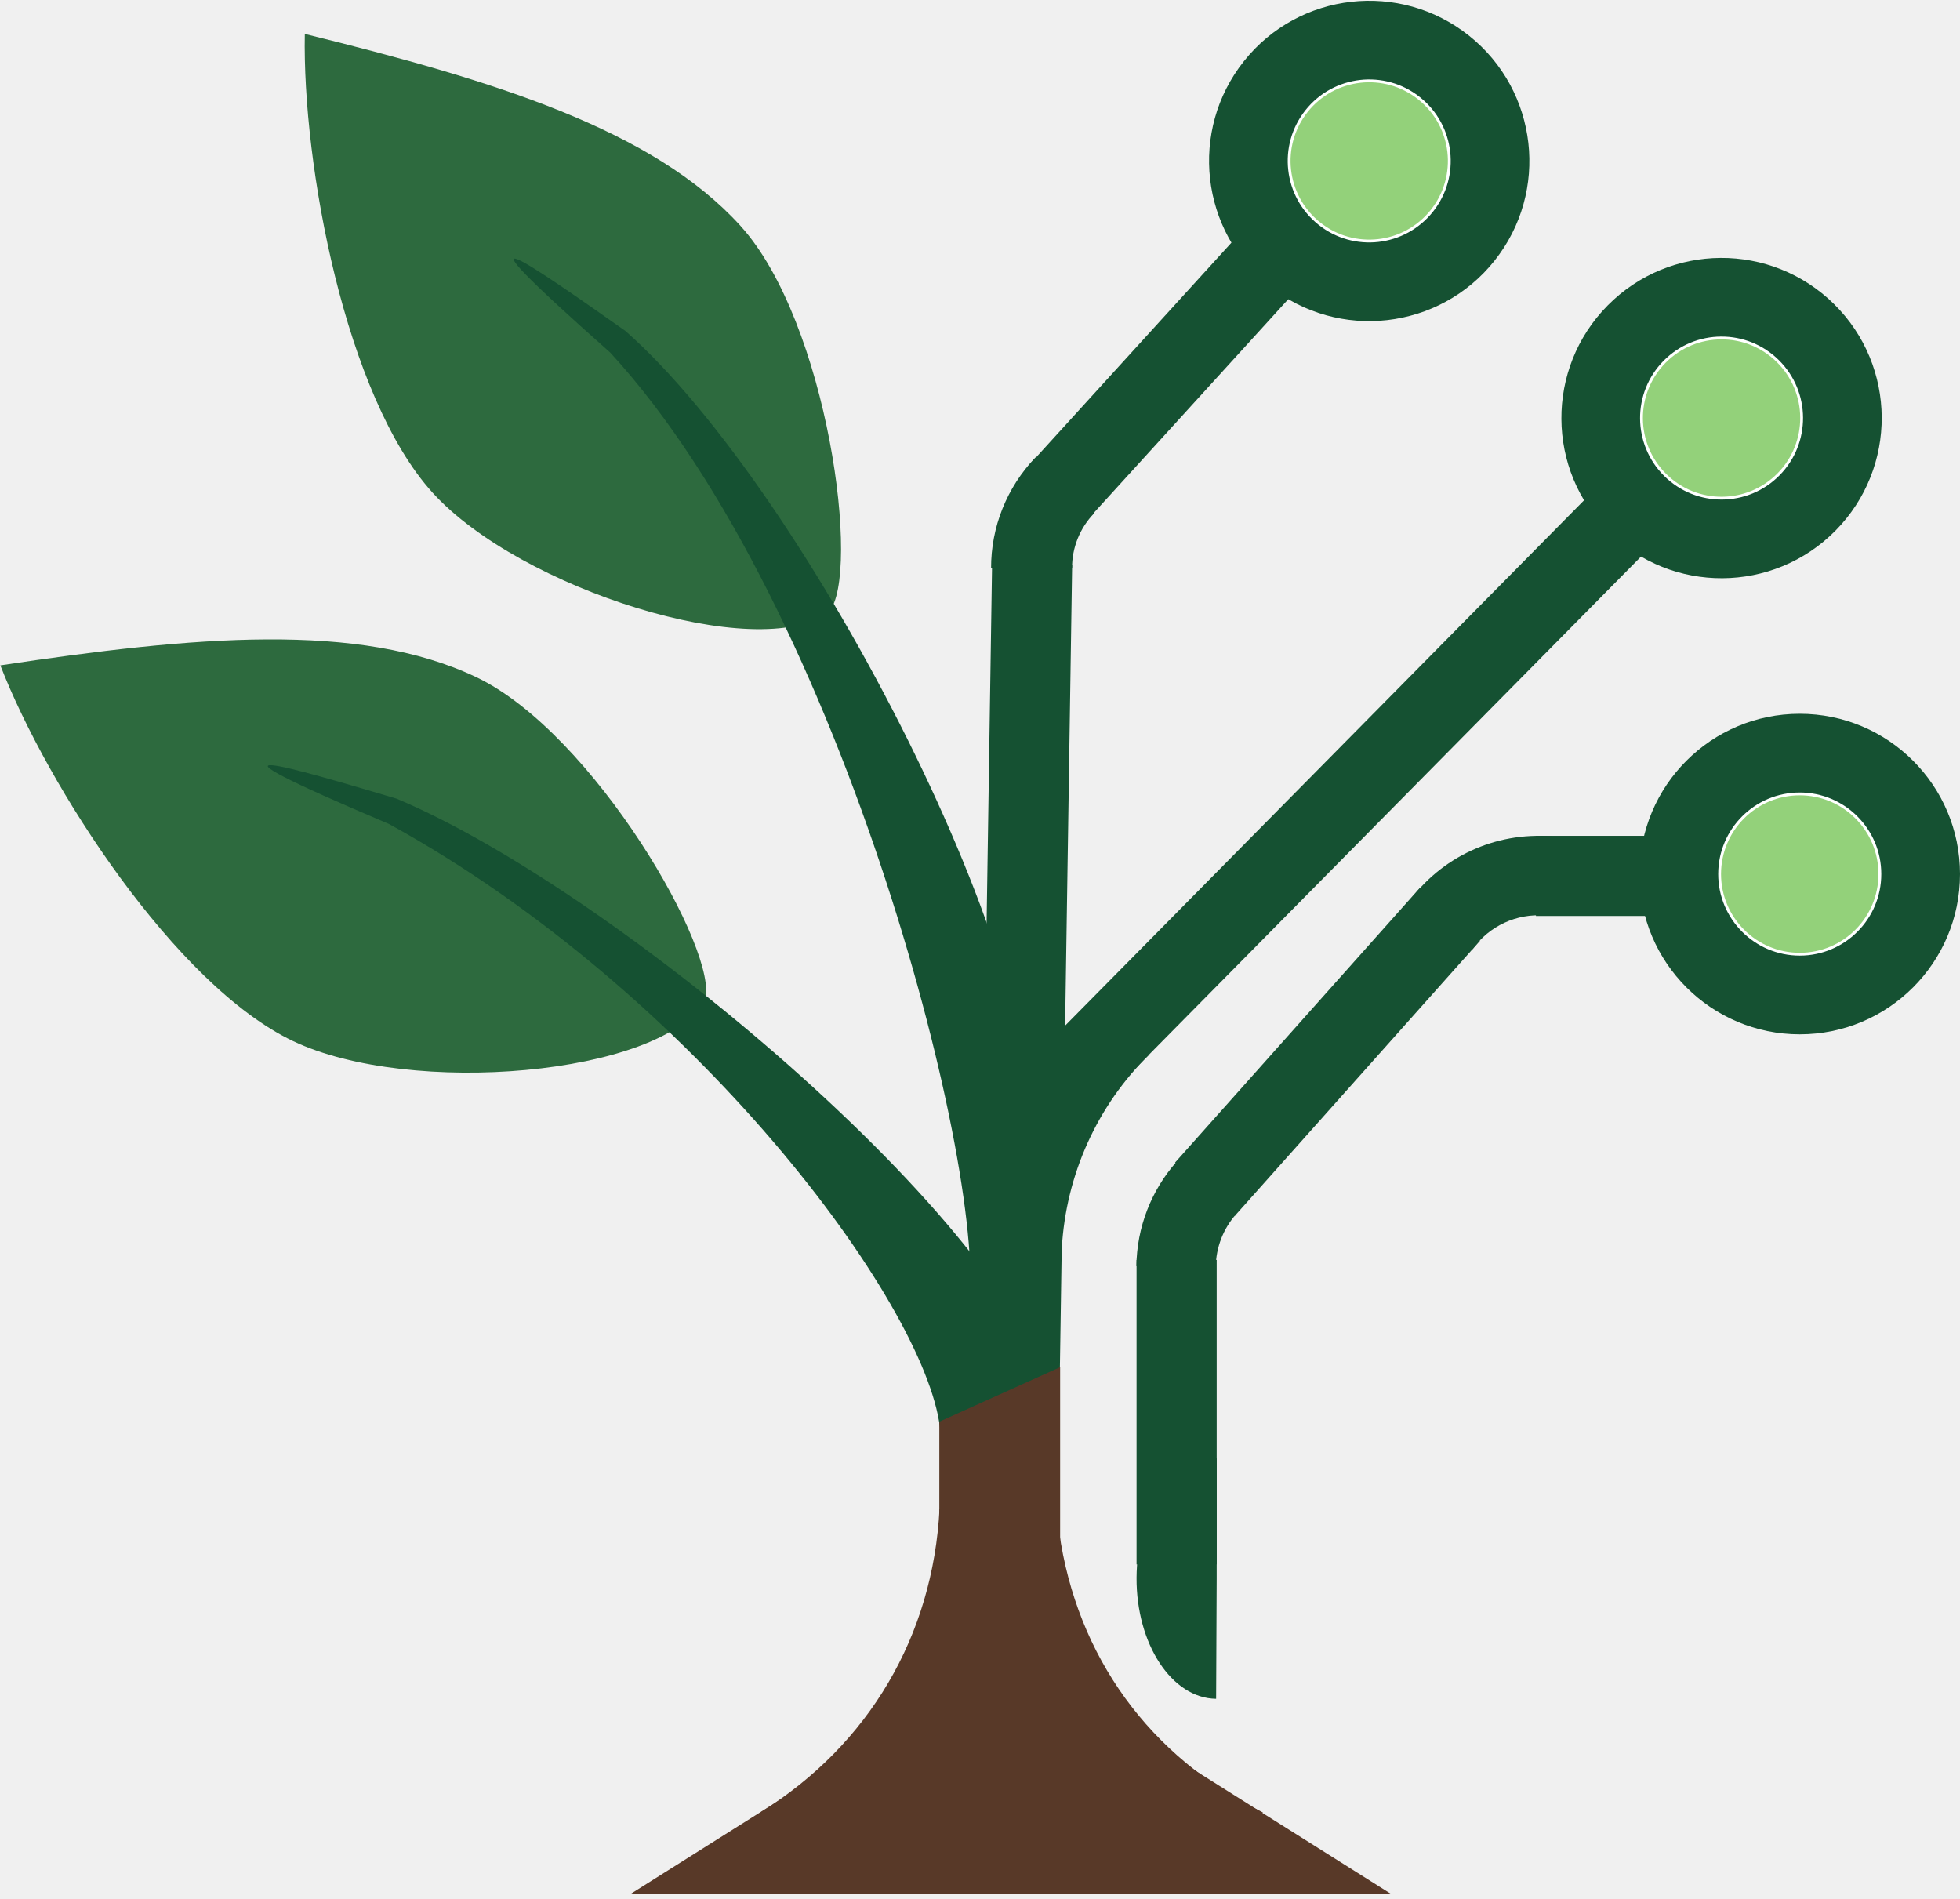
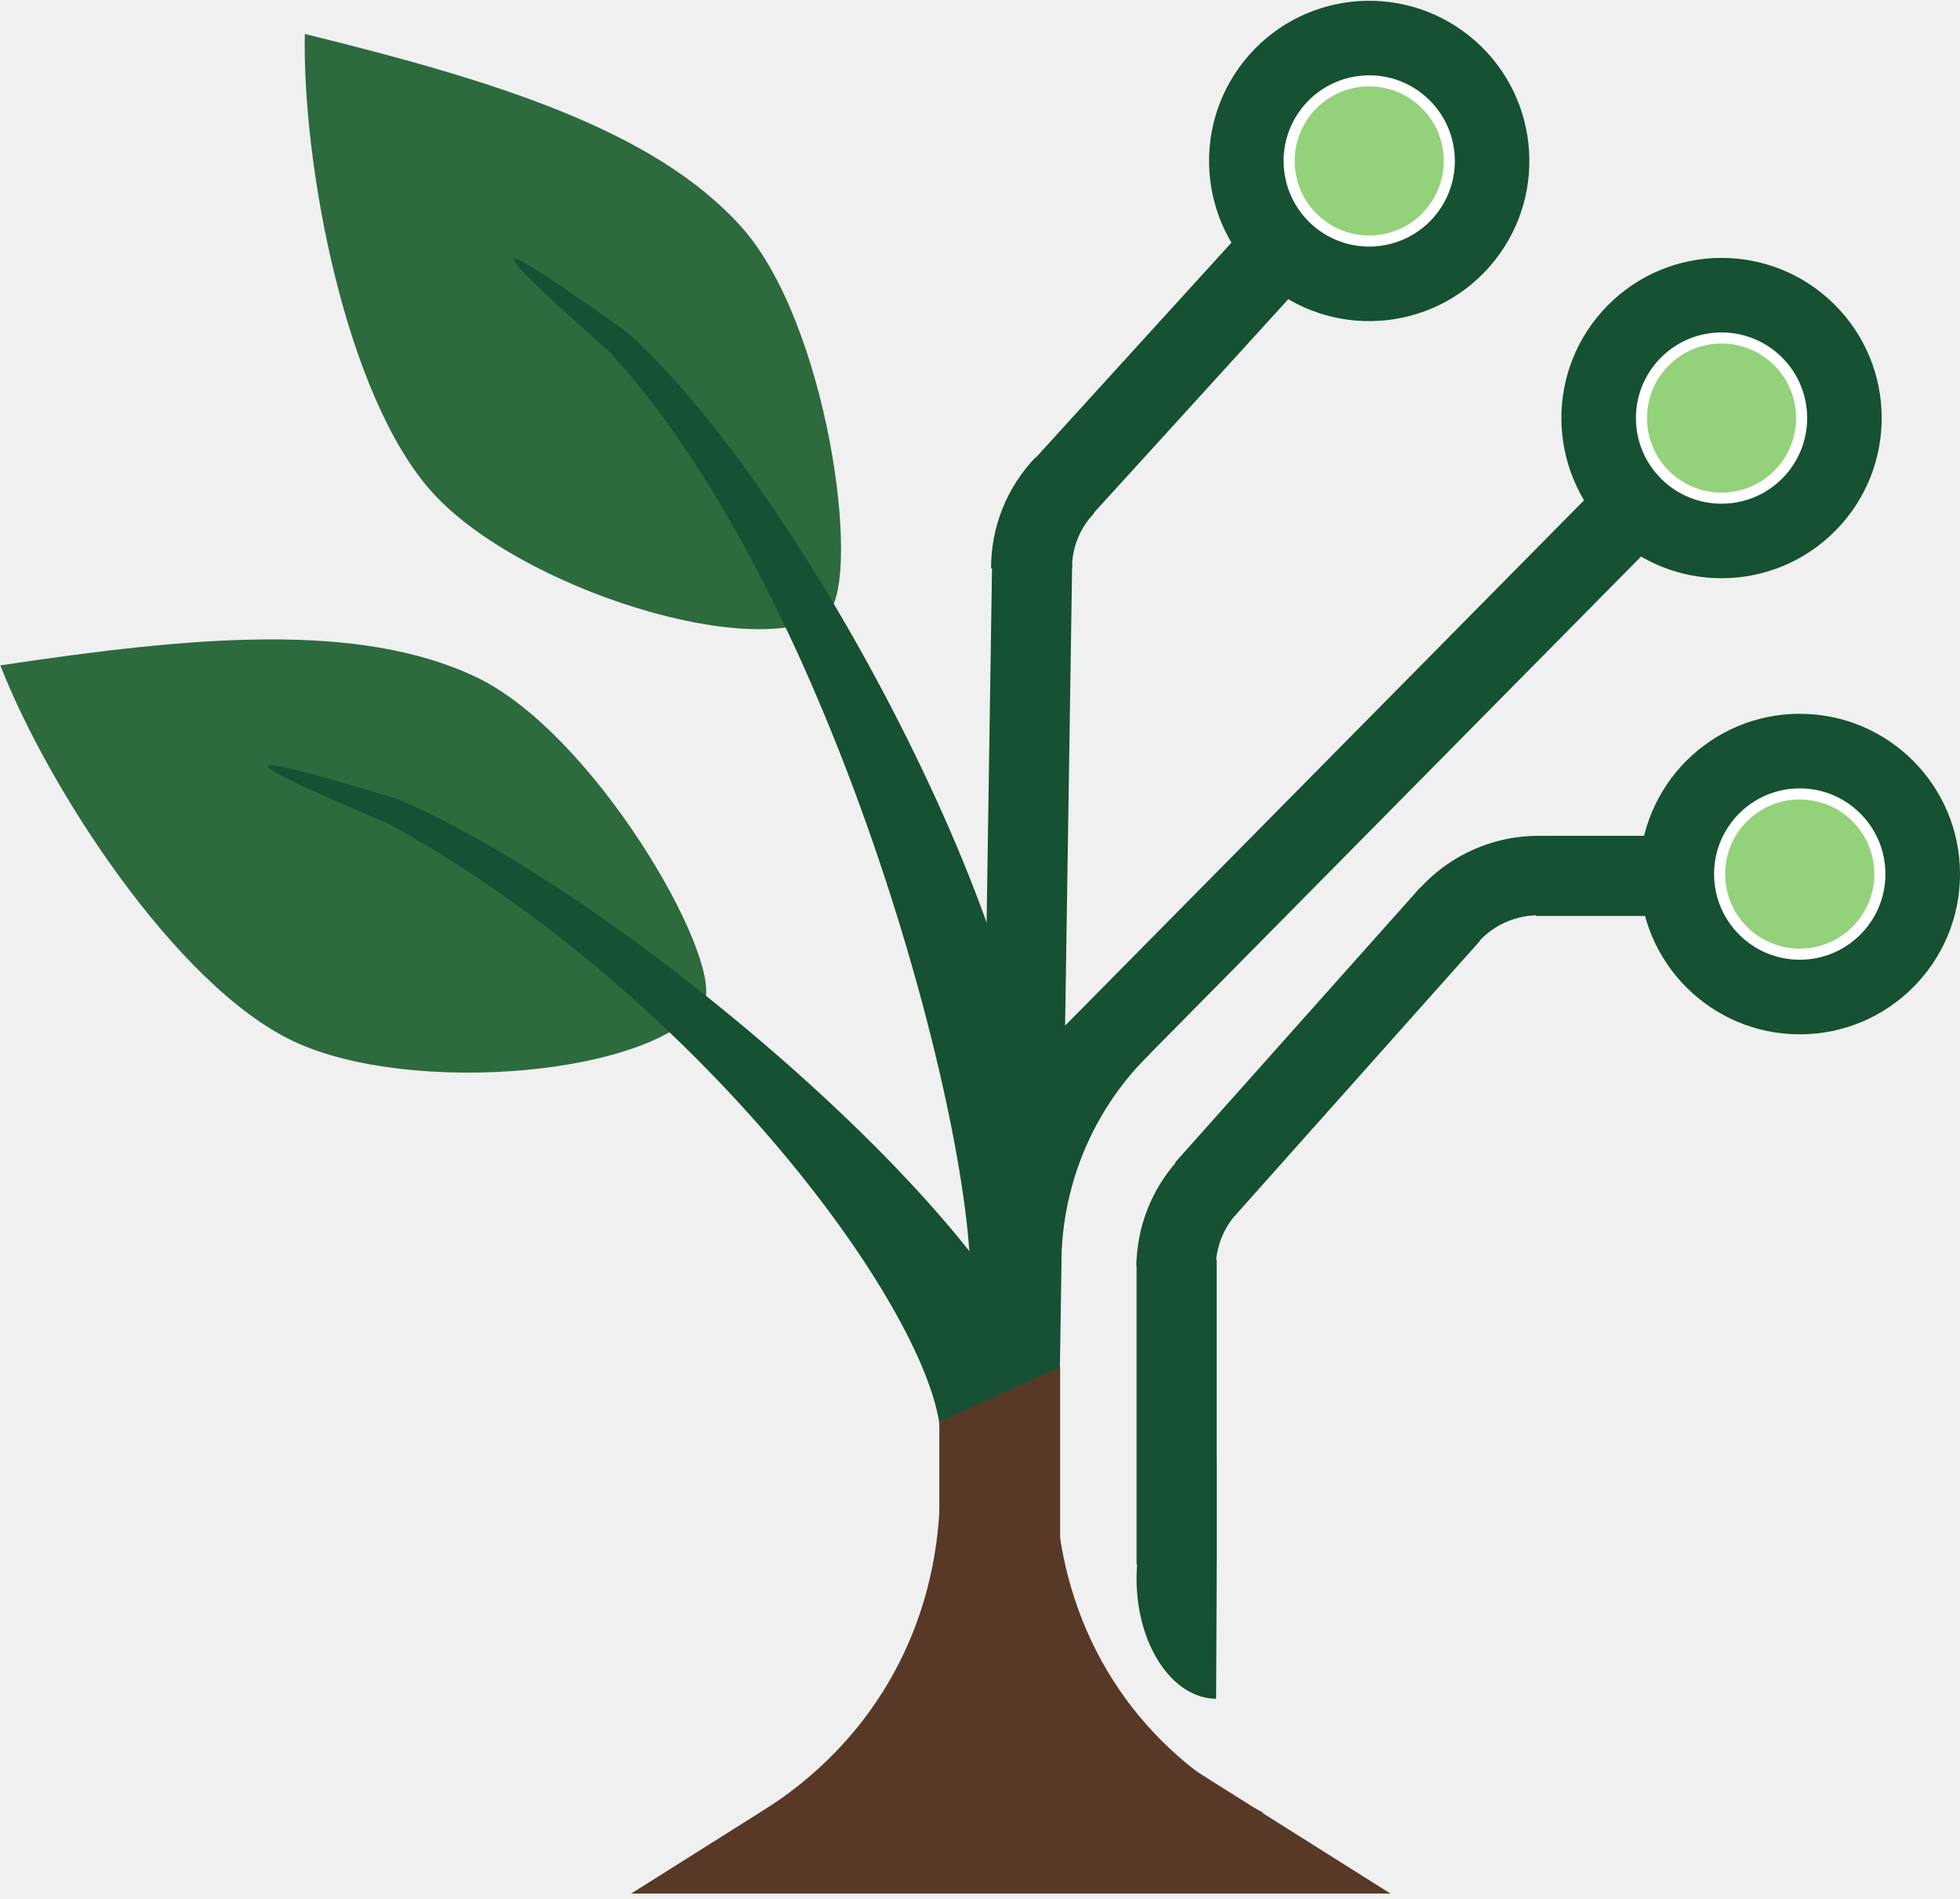
<svg xmlns="http://www.w3.org/2000/svg" width="159" height="154" viewBox="0 0 1590 1540" xml:space="preserve" overflow="hidden">
  <defs>
    <clipPath id="clip0">
      <rect x="2004" y="497" width="1590" height="1536" />
    </clipPath>
  </defs>
  <g clip-path="url(#clip0)" transform="translate(-2004 -497)">
    <path d="M2516 2033 2824 1839 3132 2033Z" fill="#583928" fill-rule="evenodd" />
    <path d="M3033.8 729.181C2977.67 684.475 2968.42 602.736 3013.12 546.611 3057.83 490.487 3139.57 481.231 3195.69 525.937 3251.82 570.642 3261.07 652.382 3216.37 708.506 3171.66 764.63 3089.92 773.887 3033.8 729.181Z" fill="#155132" fill-rule="evenodd" />
-     <path d="M3074.27 678.37C3046.21 656.017 3041.58 615.147 3063.93 587.085 3086.29 559.023 3127.16 554.395 3155.22 576.748 3183.28 599.101 3187.91 639.97 3165.55 668.032 3143.2 696.095 3102.33 700.723 3074.27 678.37Z" stroke="#FFFFFF" stroke-width="2.292" stroke-miterlimit="8" fill="#93D17A" fill-rule="evenodd" />
+     <path d="M3074.27 678.37C3046.21 656.017 3041.58 615.147 3063.93 587.085 3086.29 559.023 3127.16 554.395 3155.22 576.748 3183.28 599.101 3187.91 639.97 3165.55 668.032 3143.2 696.095 3102.33 700.723 3074.27 678.37Z" stroke="#FFFFFF" stroke-width="9" stroke-miterlimit="8" fill="#93D17A" fill-rule="evenodd" />
    <path d="M3060.23 727.433 2885.34 919.606 2837.29 875.882 3012.19 683.71Z" fill="#155132" fill-rule="evenodd" />
    <path d="M2873.75 955.164 2863.24 1643.67 2798.29 1642.67 2808.8 954.172Z" fill="#155132" fill-rule="evenodd" />
    <path d="M2808 958.029C2807.86 924.525 2820.77 892.272 2844 868.046L2891.58 913.323C2880.03 925.271 2873.61 941.206 2873.68 957.762Z" fill="#155132" fill-rule="evenodd" />
    <path d="M3309.26 928.547C3258.21 878.119 3257.71 795.859 3308.14 744.814 3358.57 693.769 3440.83 693.268 3491.87 743.696 3542.92 794.124 3543.42 876.384 3492.99 927.429 3442.56 978.474 3360.3 978.974 3309.26 928.547Z" fill="#155132" fill-rule="evenodd" />
-     <path d="M3354.91 882.334C3329.39 857.12 3329.14 815.99 3354.35 790.467 3379.56 764.945 3420.69 764.695 3446.22 789.909 3471.74 815.122 3471.99 856.252 3446.78 881.775 3421.56 907.298 3380.43 907.548 3354.91 882.334Z" stroke="#FFFFFF" stroke-width="2.292" stroke-miterlimit="8" fill="#93D17A" fill-rule="evenodd" />
+     <path d="M3354.91 882.334C3329.39 857.12 3329.14 815.99 3354.35 790.467 3379.56 764.945 3420.69 764.695 3446.22 789.909 3471.74 815.122 3471.99 856.252 3446.78 881.775 3421.56 907.298 3380.43 907.548 3354.91 882.334Z" stroke="#FFFFFF" stroke-width="9" stroke-miterlimit="8" fill="#93D17A" fill-rule="evenodd" />
    <path d="M3370.33 912.94 2868.14 1421.28 2821.93 1375.63 3324.12 867.286Z" fill="#155132" fill-rule="evenodd" />
    <path d="M3334 1206C3334 1134.2 3392.2 1076 3464 1076 3535.8 1076 3594 1134.2 3594 1206 3594 1277.8 3535.8 1336 3464 1336 3392.2 1336 3334 1277.8 3334 1206Z" fill="#155132" fill-rule="evenodd" />
-     <path d="M3399 1206C3399 1170.1 3428.1 1141 3464 1141 3499.9 1141 3529 1170.1 3529 1206 3529 1241.9 3499.9 1271 3464 1271 3428.1 1271 3399 1241.9 3399 1206Z" stroke="#FFFFFF" stroke-width="2.292" stroke-miterlimit="8" fill="#93D17A" fill-rule="evenodd" />
+     <path d="M3399 1206C3399 1170.1 3428.1 1141 3464 1141 3499.9 1141 3529 1170.1 3529 1206 3529 1241.9 3499.9 1271 3464 1271 3428.1 1271 3399 1241.9 3399 1206Z" stroke="#FFFFFF" stroke-width="9" stroke-miterlimit="8" fill="#93D17A" fill-rule="evenodd" />
    <rect x="3250" y="1175" width="130" height="65" fill="#155132" />
    <path d="M3204.59 1260.16 3005.75 1483.22 2957.26 1440 3156.09 1216.94Z" fill="#155132" fill-rule="evenodd" />
    <path d="M3146.17 1229.5C3172.77 1192.22 3217.02 1171.68 3262.67 1175.44L3257.38 1239.65C3234.36 1237.75 3212.03 1248.11 3198.62 1266.92Z" fill="#155132" fill-rule="evenodd" />
    <rect x="2926" y="1519" width="65" height="247" fill="#155132" />
    <path d="M2925.87 1524.07C2926.19 1492.65 2937.89 1462.42 2958.79 1438.96L3006.86 1481.8C2996.32 1493.63 2990.42 1508.88 2990.25 1524.73Z" fill="#155132" fill-rule="evenodd" />
    <path d="M2990.55 1875C2954.65 1874.62 2925.75 1830.67 2926 1776.82 2926.25 1723.24 2955.28 1680 2991 1680L2991 1777.5Z" fill="#155132" fill-rule="evenodd" />
    <path d="M3028.54 1967.2C2946.6 2026.73 2843.17 2024.05 2797.52 1961.22 2751.87 1898.38 2781.28 1799.18 2863.22 1739.65 2877.5 1840.73 2936.83 1922.39 3028.54 1967.2Z" fill="#583928" fill-rule="evenodd" />
    <path d="M2802.47 1506.18C2806.66 1430.62 2838.92 1359.43 2892.83 1306.78L2936.46 1352.21C2894.03 1393.83 2868.65 1450.06 2865.35 1509.73Z" fill="#155132" fill-rule="evenodd" />
    <path d="M183.386 285.865C82.105 285.865 0 221.872 0 142.932-2.33475e-14 63.993 82.105-1.81972e-14 183.386-3.63944e-14 135.525 91.637 135.525 194.227 183.386 285.865Z" fill="#583928" fill-rule="evenodd" transform="matrix(-0.86174 -0.50735 -0.50735 0.86174 2924.22 1813.62)" />
    <path d="M2004.28 1036.71C2161.25 1013.16 2295.13 1000.93 2390.39 1046.29 2485.65 1091.66 2588.64 1270.55 2575.83 1308.89 2539.04 1369.56 2336.86 1386.78 2241.61 1341.42 2146.35 1296.06 2042.6 1135.35 2004.28 1036.71Z" fill="#2D6A3E" fill-rule="evenodd" />
    <path d="M2325.67 1144.83C2509.62 1222.15 2841.05 1505.16 2856.9 1636.99L2766.49 1654.79C2753.89 1552.87 2567.22 1301.59 2319.63 1165.41 2144.67 1091.34 2239.38 1119.21 2325.67 1144.83Z" fill="#155132" fill-rule="evenodd" />
    <path d="M2251.27 524.535C2405.39 562.447 2533.87 602.051 2604.72 680.232 2675.57 758.412 2702.79 963.031 2676.36 993.619 2619.27 1035.74 2425.73 974.784 2354.88 896.604 2284.03 818.423 2249.19 630.332 2251.27 524.535Z" fill="#2D6A3E" fill-rule="evenodd" />
    <path d="M2511.3 765.409C2661 897.339 2863.41 1296.18 2836.4 1426.18L2789.51 1559.23C2806.8 1457.53 2690.26 991.005 2499.02 782.987 2356.8 657.001 2437.69 713.613 2511.3 765.409Z" fill="#155132" fill-rule="evenodd" />
    <path d="M0 98 44.2 0 221 0 176.8 98Z" fill="#583928" fill-rule="evenodd" transform="matrix(-1.83697e-16 -1 -1 1.83697e-16 2864 1827)" />
  </g>
</svg>
